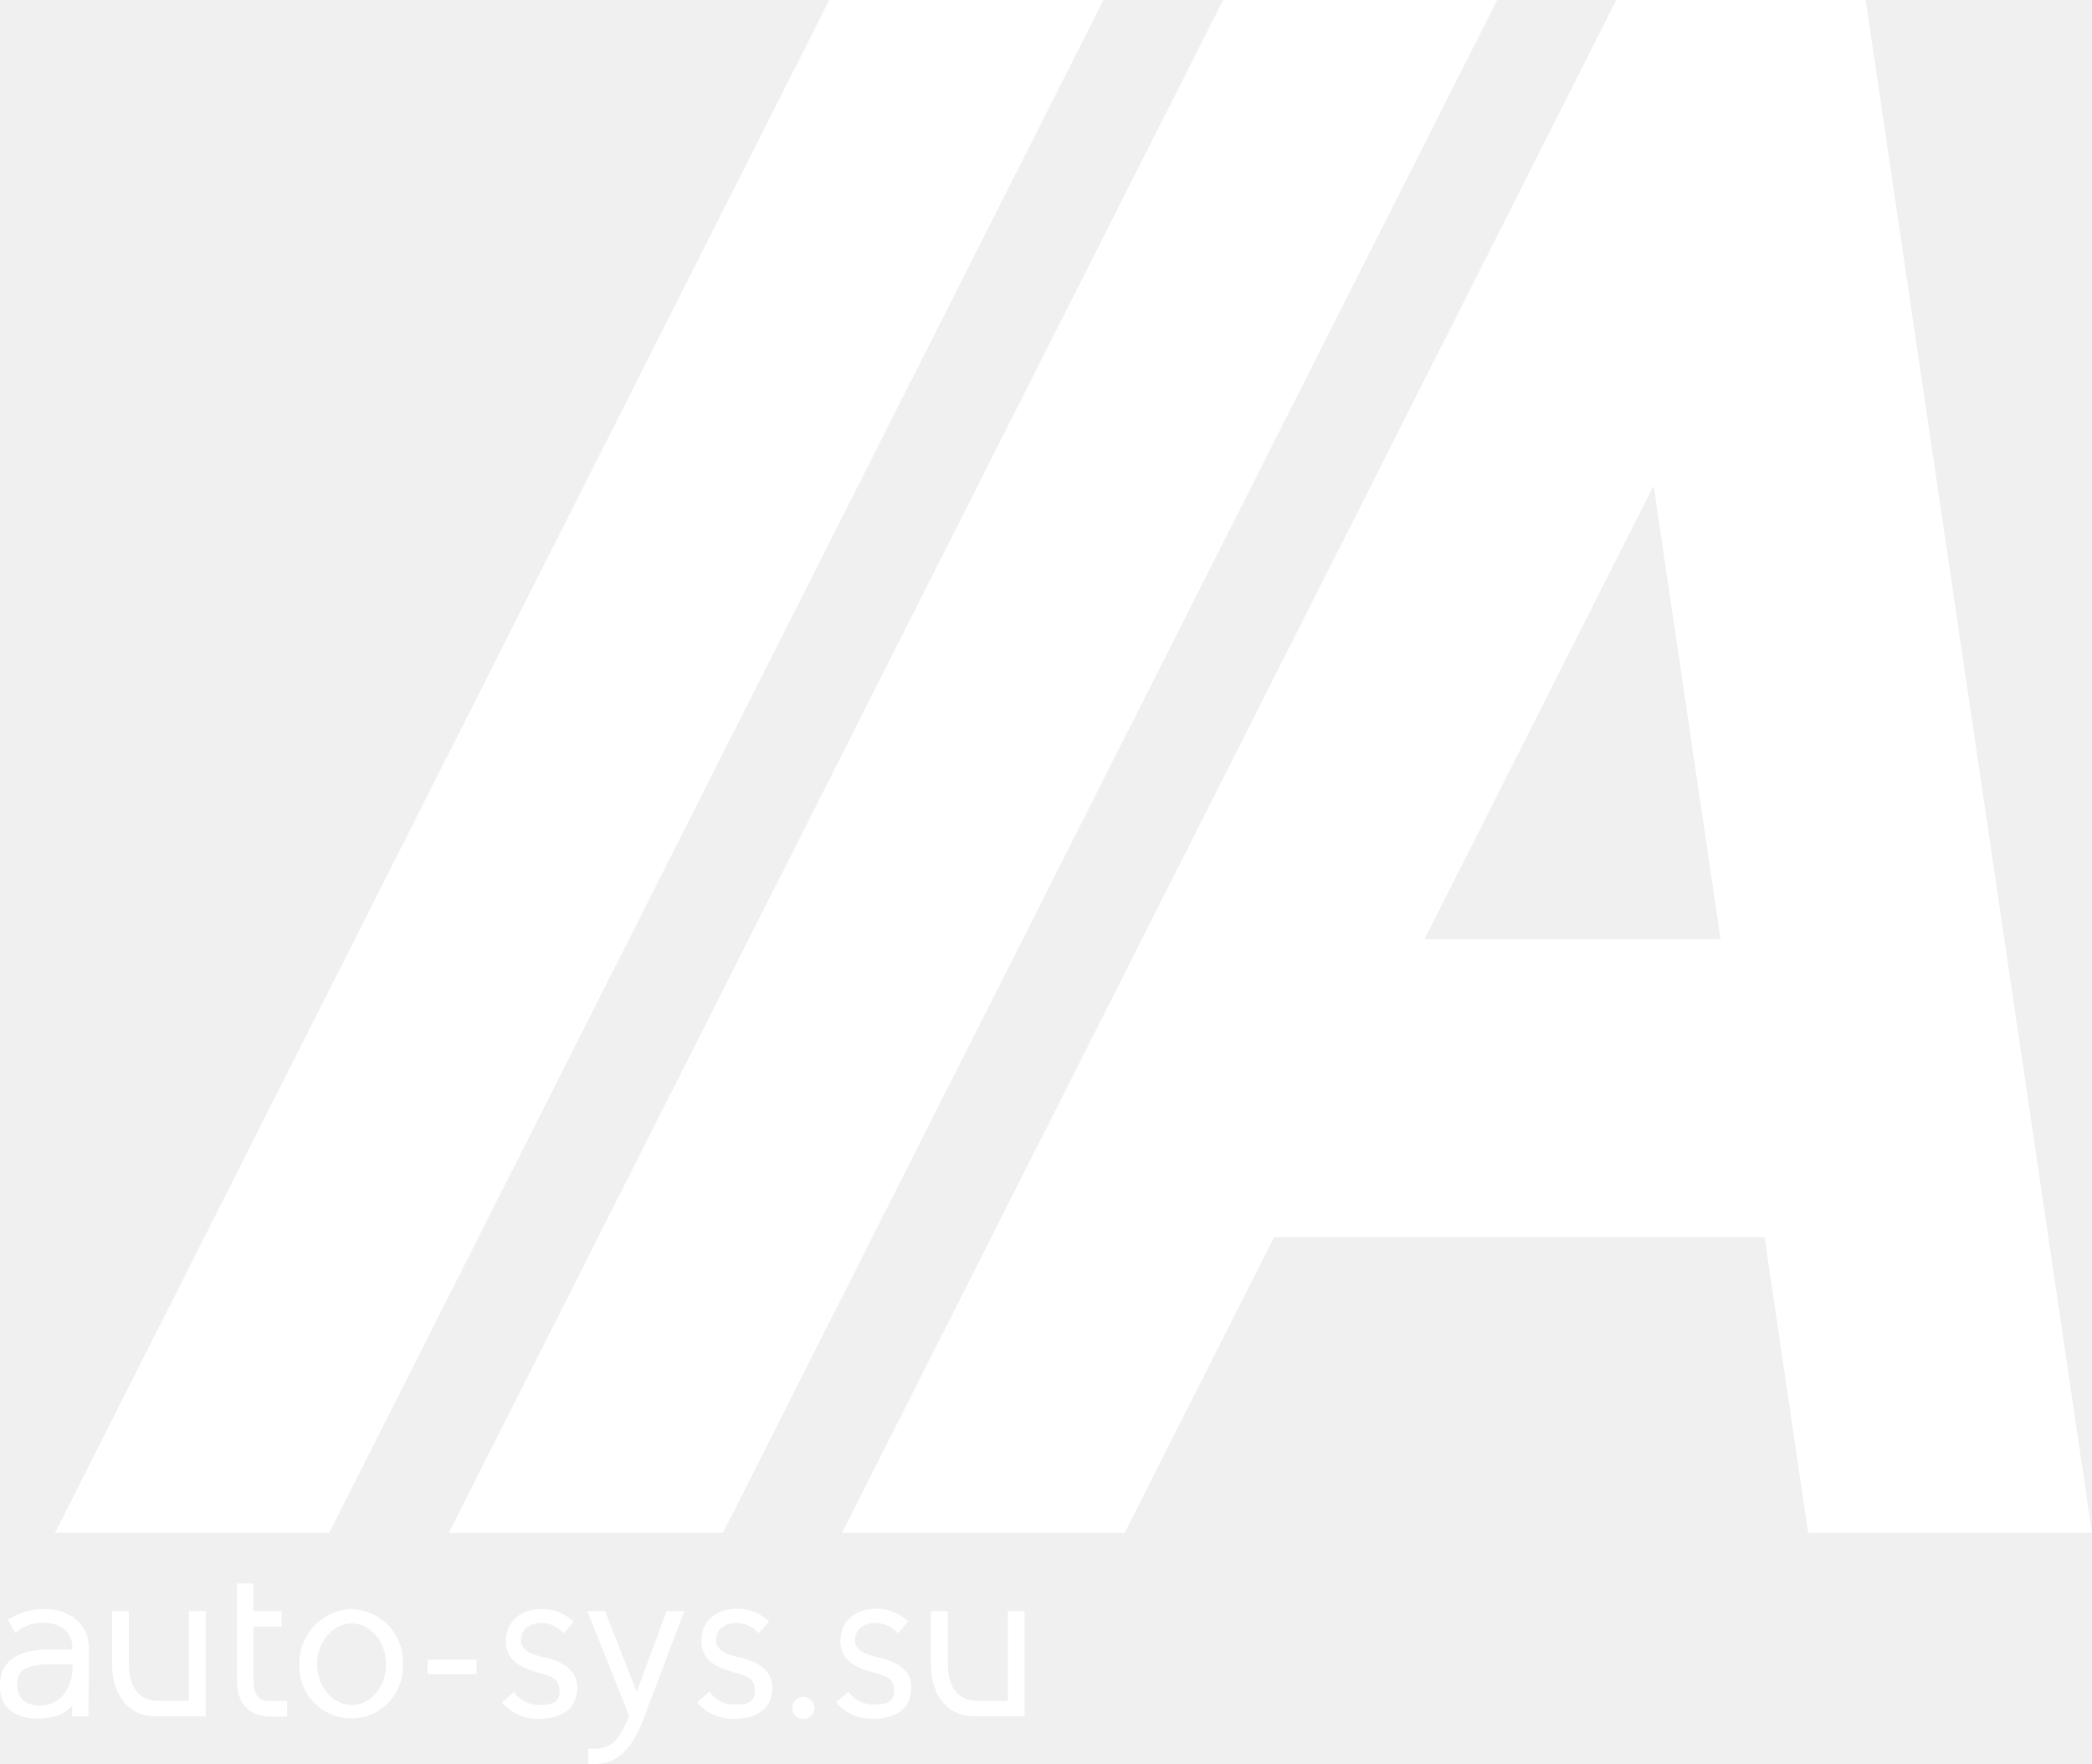
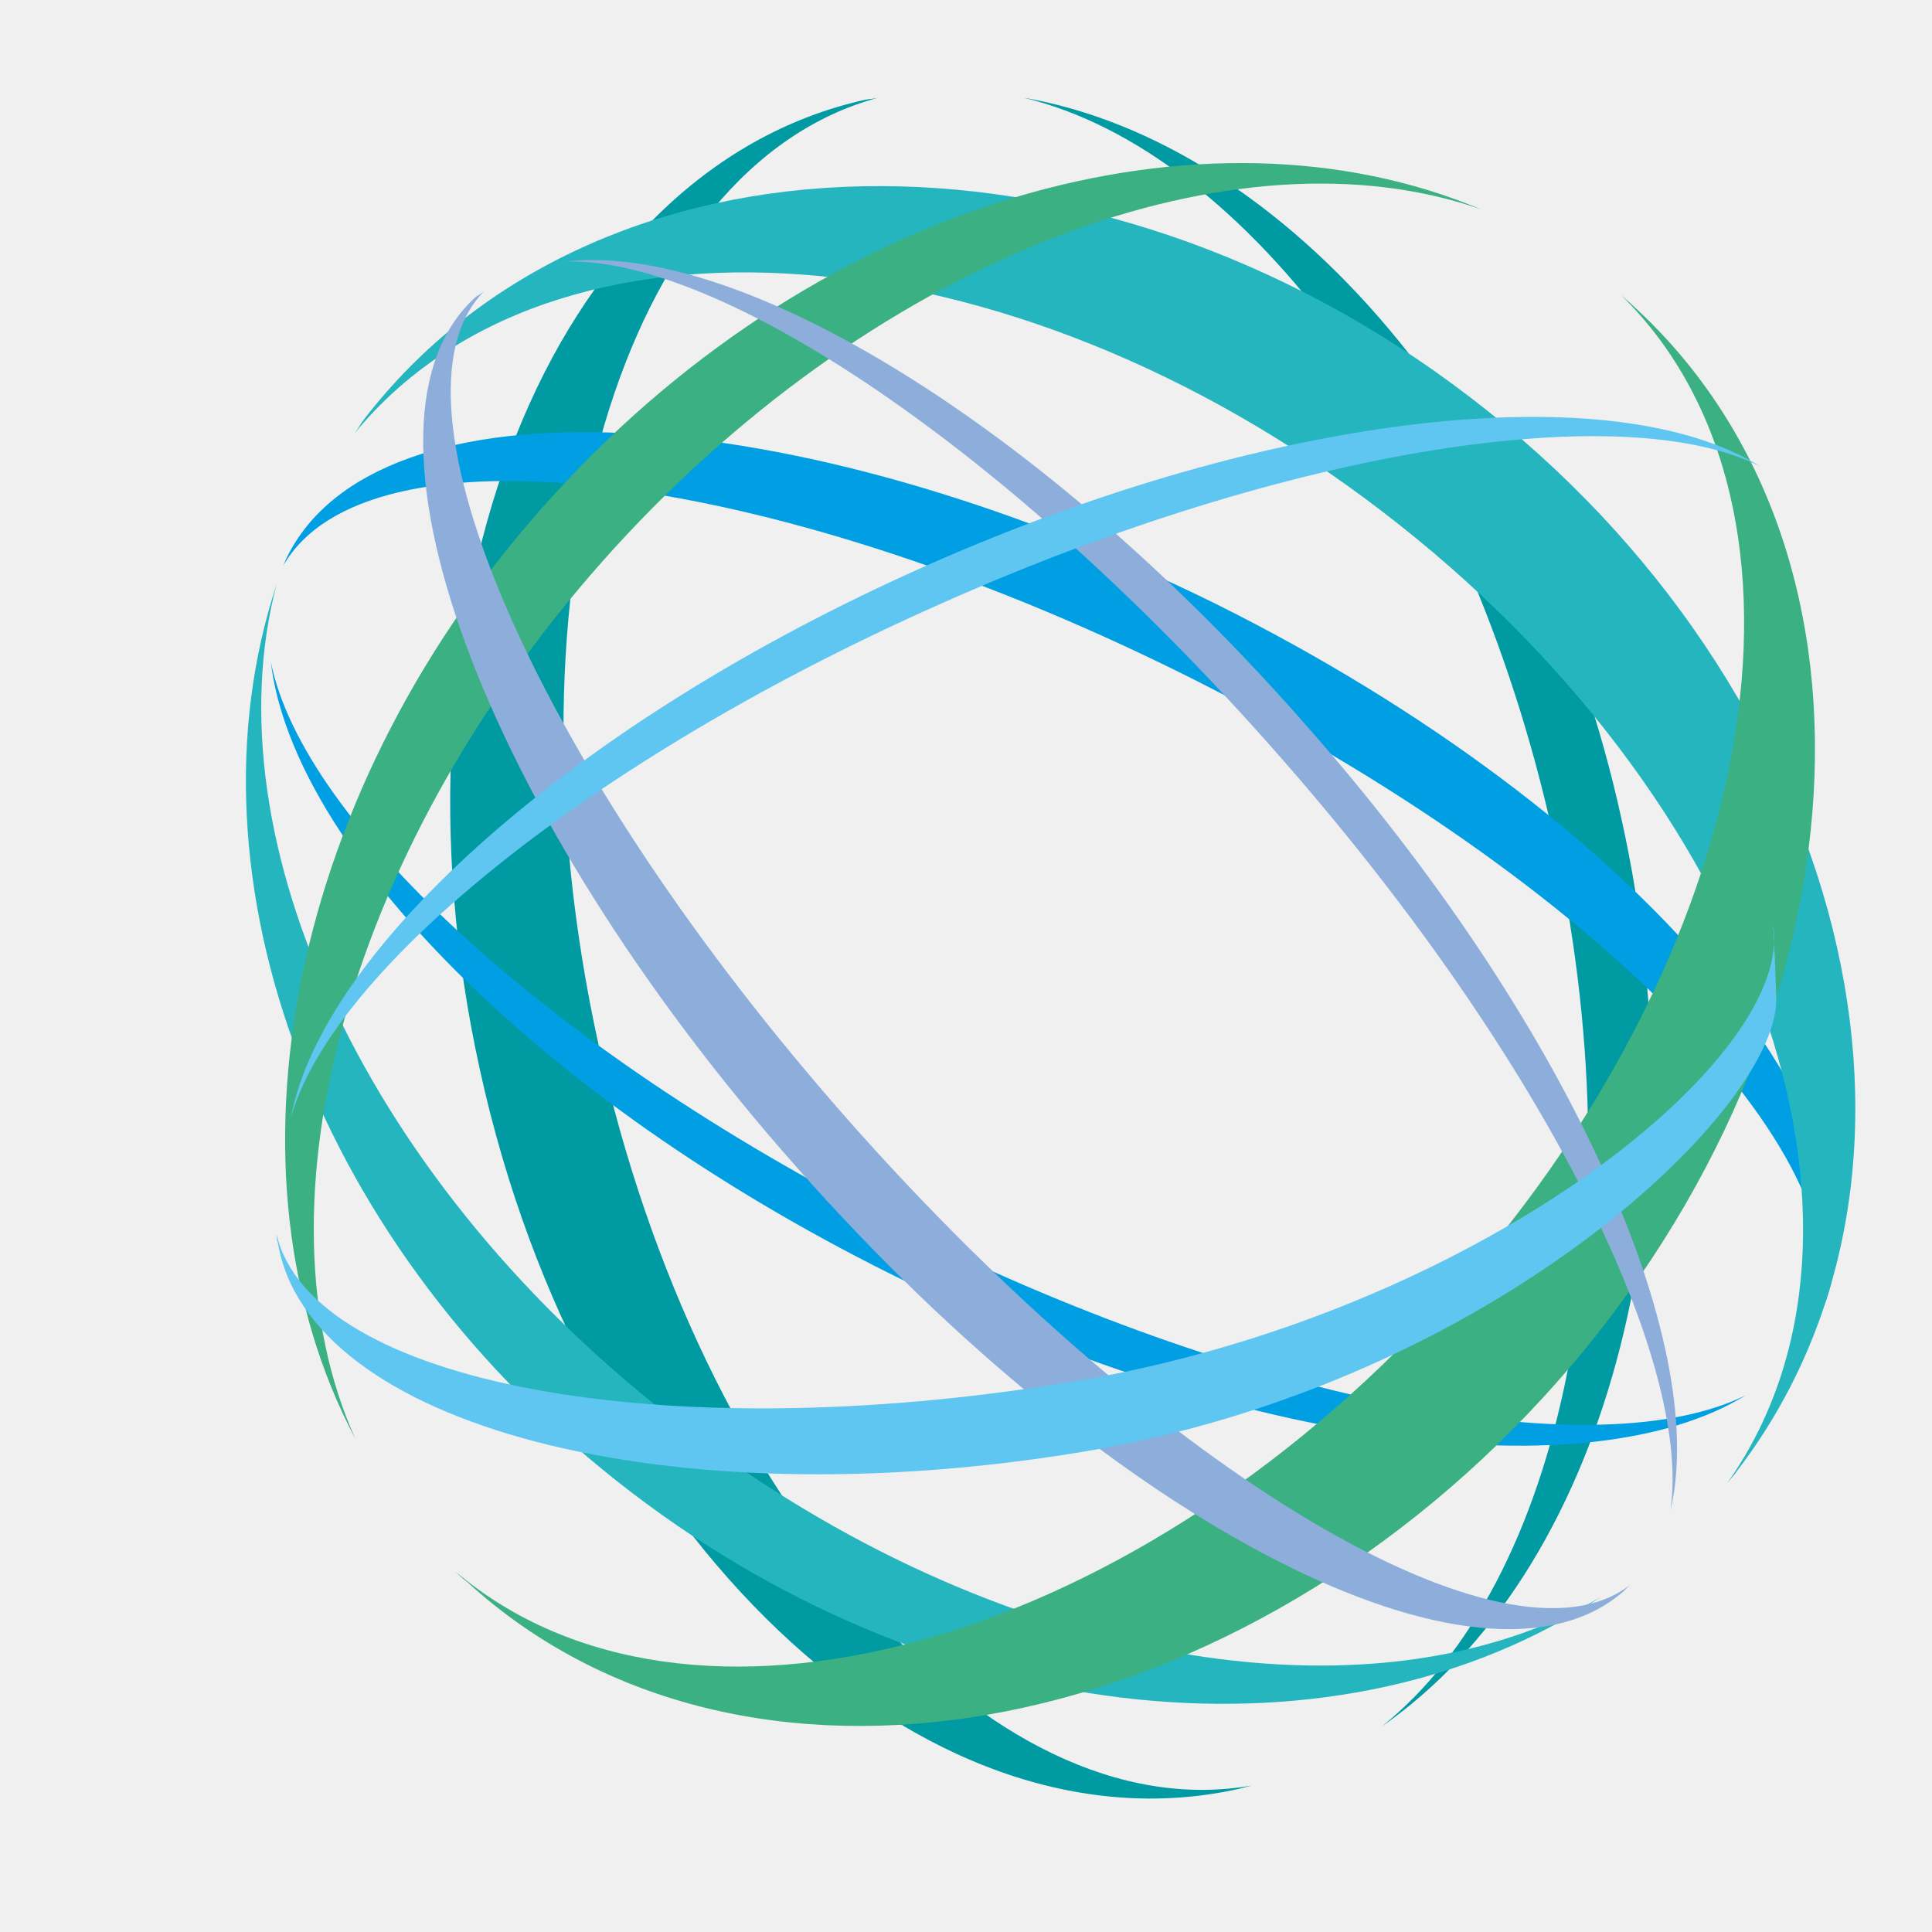
- <svg xmlns="http://www.w3.org/2000/svg" viewBox="0 0 256.44 216.22">
-   <defs>
-     <style>.cls-1{fill:#fff;}</style>
-   </defs>
-   <g id="Layer_2" data-name="Layer 2">
-     <g id="Crop_Marks" data-name="Crop Marks">
-       <polygon class="cls-1" points="183.53 0 88.62 187.9 55.01 187.9 149.93 0 183.53 0" />
-       <polygon class="cls-1" points="135.26 0 40.35 187.9 6.74 187.9 101.66 0 135.26 0" />
-       <path class="cls-1" d="M229.62,6.25l-.24-1.6L228.69,0H198.12l-3.25,6.45L103.21,187.9h34.65l18.32-36.26H216.3l5.35,36.26h34.79Zm-55,108.87L202.7,59.53l8.21,55.59Z" />
-       <path class="cls-1" d="M10.85,210.39h-2v-1.33c-.87,1-2.12,1.6-4.21,1.6-2.9,0-4.66-1.41-4.66-4,0-2.91,2-4.45,5.89-4.45h3V202c0-1.95-1.36-3.09-3.74-3.09a5.13,5.13,0,0,0-3.28,1.27L1,198.53a8.27,8.27,0,0,1,4.4-1.3c2.68,0,5.5,1.44,5.5,4.86ZM6.73,204c-3.53,0-4.62.6-4.62,2.55,0,1.55,1,2.53,2.8,2.53,2.36,0,4-2,4-4.81V204Z" />
-       <path class="cls-1" d="M15.8,197.5v6.43c0,3.09,1.39,4.56,3.67,4.56h3.68v-11h2.07v12.89H19c-3.15,0-5.27-2.47-5.27-6.51V197.5Z" />
-       <path class="cls-1" d="M31.07,194.11v3.39h3.44v1.9H31.07V206c.05,1.62.46,2.52,2.06,2.52H35.2v1.9h-2c-2.88-.06-4.15-1.71-4.15-4.45V194.11Z" />
-       <path class="cls-1" d="M49.39,204a6.35,6.35,0,1,1-12.69.08,6.62,6.62,0,0,1,6.4-6.84A6.48,6.48,0,0,1,49.39,204Zm-10.53,0c0,2.69,1.9,5,4.26,5s4.21-2.28,4.21-5-1.9-5-4.21-5S38.86,201.3,38.86,204Z" />
-       <path class="cls-1" d="M58.41,203.44v1.79h-6v-1.79Z" />
-       <path class="cls-1" d="M69.09,200.21a3.64,3.64,0,0,0-2.71-1.27c-1.44,0-2.52.76-2.52,2.12s1.46,1.78,2.9,2.11c2.14.49,4,1.49,4,3.64v.05c0,2.39-1.57,3.83-4.88,3.83a5.75,5.75,0,0,1-4.34-2L63,207.38a3.57,3.57,0,0,0,2.91,1.6c1.89,0,2.63-.3,2.68-1.63,0-1.57-.92-1.87-2.58-2.31-2.6-.73-4-1.73-4-3.88,0-2.36,1.74-3.93,4.48-3.93a5.56,5.56,0,0,1,3.82,1.57Z" />
-       <path class="cls-1" d="M73,216.22h-.89v-1.87h.81c1.82,0,2.87-.76,4.21-4L72,197.5h2.16l3.89,9.9,3.66-9.9h2.17L79,210.39C77.43,214.84,75.29,216.22,73,216.22Z" />
-       <path class="cls-1" d="M93,200.21a3.64,3.64,0,0,0-2.71-1.27c-1.44,0-2.52.76-2.52,2.12s1.46,1.78,2.9,2.11c2.14.49,4,1.49,4,3.64v.05c0,2.39-1.57,3.83-4.88,3.83a5.78,5.78,0,0,1-4.34-2l1.52-1.35a3.56,3.56,0,0,0,2.9,1.6c1.9,0,2.63-.3,2.68-1.63,0-1.57-.91-1.87-2.57-2.31-2.61-.73-4-1.73-4-3.88,0-2.36,1.73-3.93,4.47-3.93a5.58,5.58,0,0,1,3.83,1.57Z" />
-       <path class="cls-1" d="M99.84,209.36a1.36,1.36,0,0,1-1.38,1.35,1.34,1.34,0,0,1-1.36-1.35A1.37,1.37,0,0,1,98.46,208,1.39,1.39,0,0,1,99.84,209.36Z" />
-       <path class="cls-1" d="M110.05,200.21a3.67,3.67,0,0,0-2.72-1.27c-1.43,0-2.52.76-2.52,2.12s1.46,1.78,2.9,2.11c2.15.49,4,1.49,4,3.64v.05c0,2.39-1.57,3.83-4.88,3.83a5.78,5.78,0,0,1-4.34-2l1.52-1.35a3.56,3.56,0,0,0,2.9,1.6c1.9,0,2.63-.3,2.69-1.63,0-1.57-.92-1.87-2.58-2.31-2.61-.73-4-1.73-4-3.88,0-2.36,1.73-3.93,4.47-3.93a5.58,5.58,0,0,1,3.83,1.57Z" />
-       <path class="cls-1" d="M116.19,197.5v6.43c0,3.09,1.38,4.56,3.67,4.56h3.69v-11h2.06v12.89h-6.24c-3.15,0-5.27-2.47-5.27-6.51V197.5Z" />
-     </g>
+ <svg xmlns="http://www.w3.org/2000/svg" version="1.1" id="Layer_1" x="0px" y="0px" viewBox="100 0 600 600" enable-background="new 0 0 600 600" xml:space="preserve">
+   <g>
+     <path fill="#009AA2" d="M582.3,259.2c26.7,120.6,2.9,232.1-53.1,276.9c68.2-47.3,101.1-161,74.4-281.6       c-26.4-120.9-104-210.1-185.9-224.2C487.4,46.9,555.6,138.6,582.3,259.2z" />
+     <path fill="#009AA2" d="M285.9,324.5c-31.4-142.6,7.2-272.9,87-294.2c-1.4,0.4-2.9,0.4-4.3,0.7C270.8,52.7,217,187.7,249.1,332.5       c31.8,144.8,137.2,244.8,235.4,223.1c1.4-0.4,2.9-0.7,4.3-1.1C407.2,568.9,317.3,467.1,285.9,324.5z" />
+   </g>
+   <g>
+     <path fill="#009EE2" d="M382.7,382.8c-109.6-54.4-188.6-126.9-198.6-177.3c6.8,57.7,82.9,135.5,192.2,190s217.1,67.8,265.9,37.8       C597,455.6,492,436.8,382.7,382.8z" />
+     <path fill="#009EE2" d="M466.7,209c129.6,64.2,216.4,154.3,196.8,202.6c0.4-0.7,1.1-1.4,1.4-2.5c27.8-57.3-56.2-156.4-187.6-221.7       c-131.7-64.9-260.5-71.4-288.3-14.1c-0.4,0.7-0.7,1.8-1.1,2.5C213.6,130.4,337.1,144.8,466.7,209z" />
+   </g>
+   <g>
+     <path fill="#24B5BE" d="M311.9,442.9c-98.2-74.7-146.9-182.3-126-261.4c-30,91,11.9,206.8,110.1,281.9S517,549.1,597.1,496       C526.4,537.2,409.8,518,311.9,442.9z" />
+     <path fill="#24B5BE" d="M529.2,158.8c116.2,88.8,163.2,222.7,107.2,301.8c1.1-1.4,2.2-2.5,3.2-4c71.8-93.9,34.7-243.3-83-333.2       C439,33.2,285.2,36.5,213,130.3c-1.1,1.4-1.8,2.9-2.9,4.3C271.5,59.6,413.4,70,529.2,158.8z" />
+   </g>
+   <g>
+     <path fill="#3BB083" d="M291,170C374.4,78.7,484.5,38.6,559.9,65c-85.9-36.1-204-3.2-287.4,88.1c-83.4,91-105.8,211.5-62.1,293.8       C177.6,374.4,208,261,291,170z" />
+     <path fill="#3BB083" d="M548,404.7c-98.6,107.9-234.6,144.4-306.5,83.4c1.1,1.1,2.2,2.2,3.6,3.2c84.8,77.6,234.6,51.6,334.6-57.8       s112.6-261,27.4-338.6c-1.1-1.1-2.5-2.2-3.6-3.2C671.1,158.1,646.6,296.7,548,404.7z" />
+   </g>
+   <g>
+     <path fill="#8DADDB" d="M495.3,232.5c81.9,92.4,130.3,188.4,123.5,236.5c12.3-52.7-32.1-152.3-114.1-244.8       c-81.6-92.8-175.1-149.1-228.9-143C324.2,80.1,413.4,139.7,495.3,232.5z" />
+     <path fill="#8DADDB" d="M363.9,348.4C267.2,239,217,124.5,250.2,90.6c-0.7,0.4-1.4,1.1-2.2,1.4c-43.3,38.3,1.1,159.6,99.6,270.7       c98.2,111.2,213,170,256.7,131.4c0.7-0.7,1.1-1.1,1.8-1.8C568.2,521.6,461,458.1,363.9,348.4z" />
+   </g>
+   <g>
+     <path fill="#5FC5F1" d="M392.4,187.4C501.1,139,604,123.5,646.6,144.8c-45.5-28.2-150.5-17.3-259.2,31       c-109,48.4-187.4,118.8-197.1,171.5C202.9,301.4,283.4,235.7,392.4,187.4z" />
+     <path fill="#5FC5F1" d="M432.5,429.2c-126.7,20.9-235.7,0.4-246.6-45.8c0,0.7,0,1.8,0.4,2.5c9.4,57,121.3,86.3,249.8,65       s218-108.3,215.5-141.9c0-0.7-0.7-21.7-1.1-22.4C658.8,327.8,559.2,408.3,432.5,429.2z" />
  </g>
</svg>
